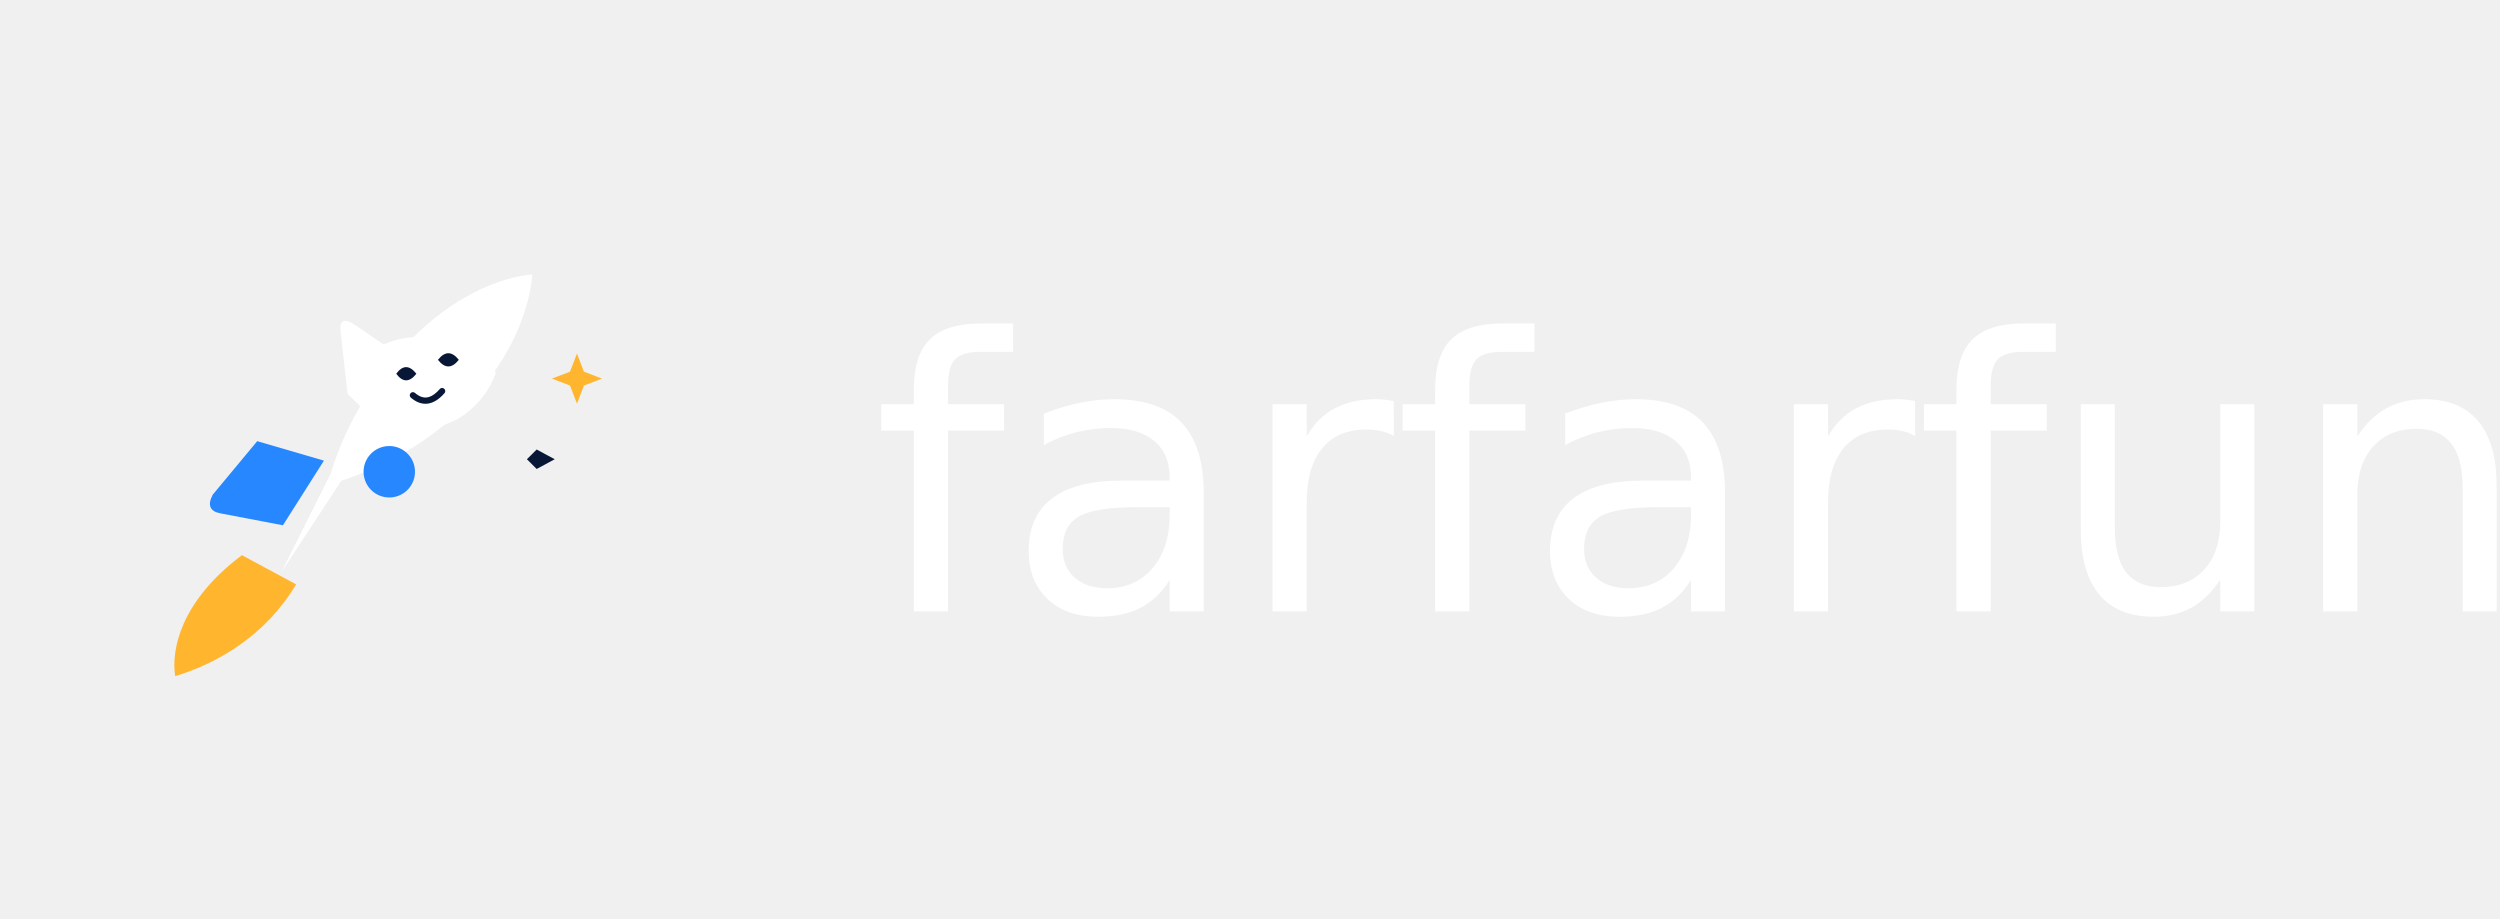
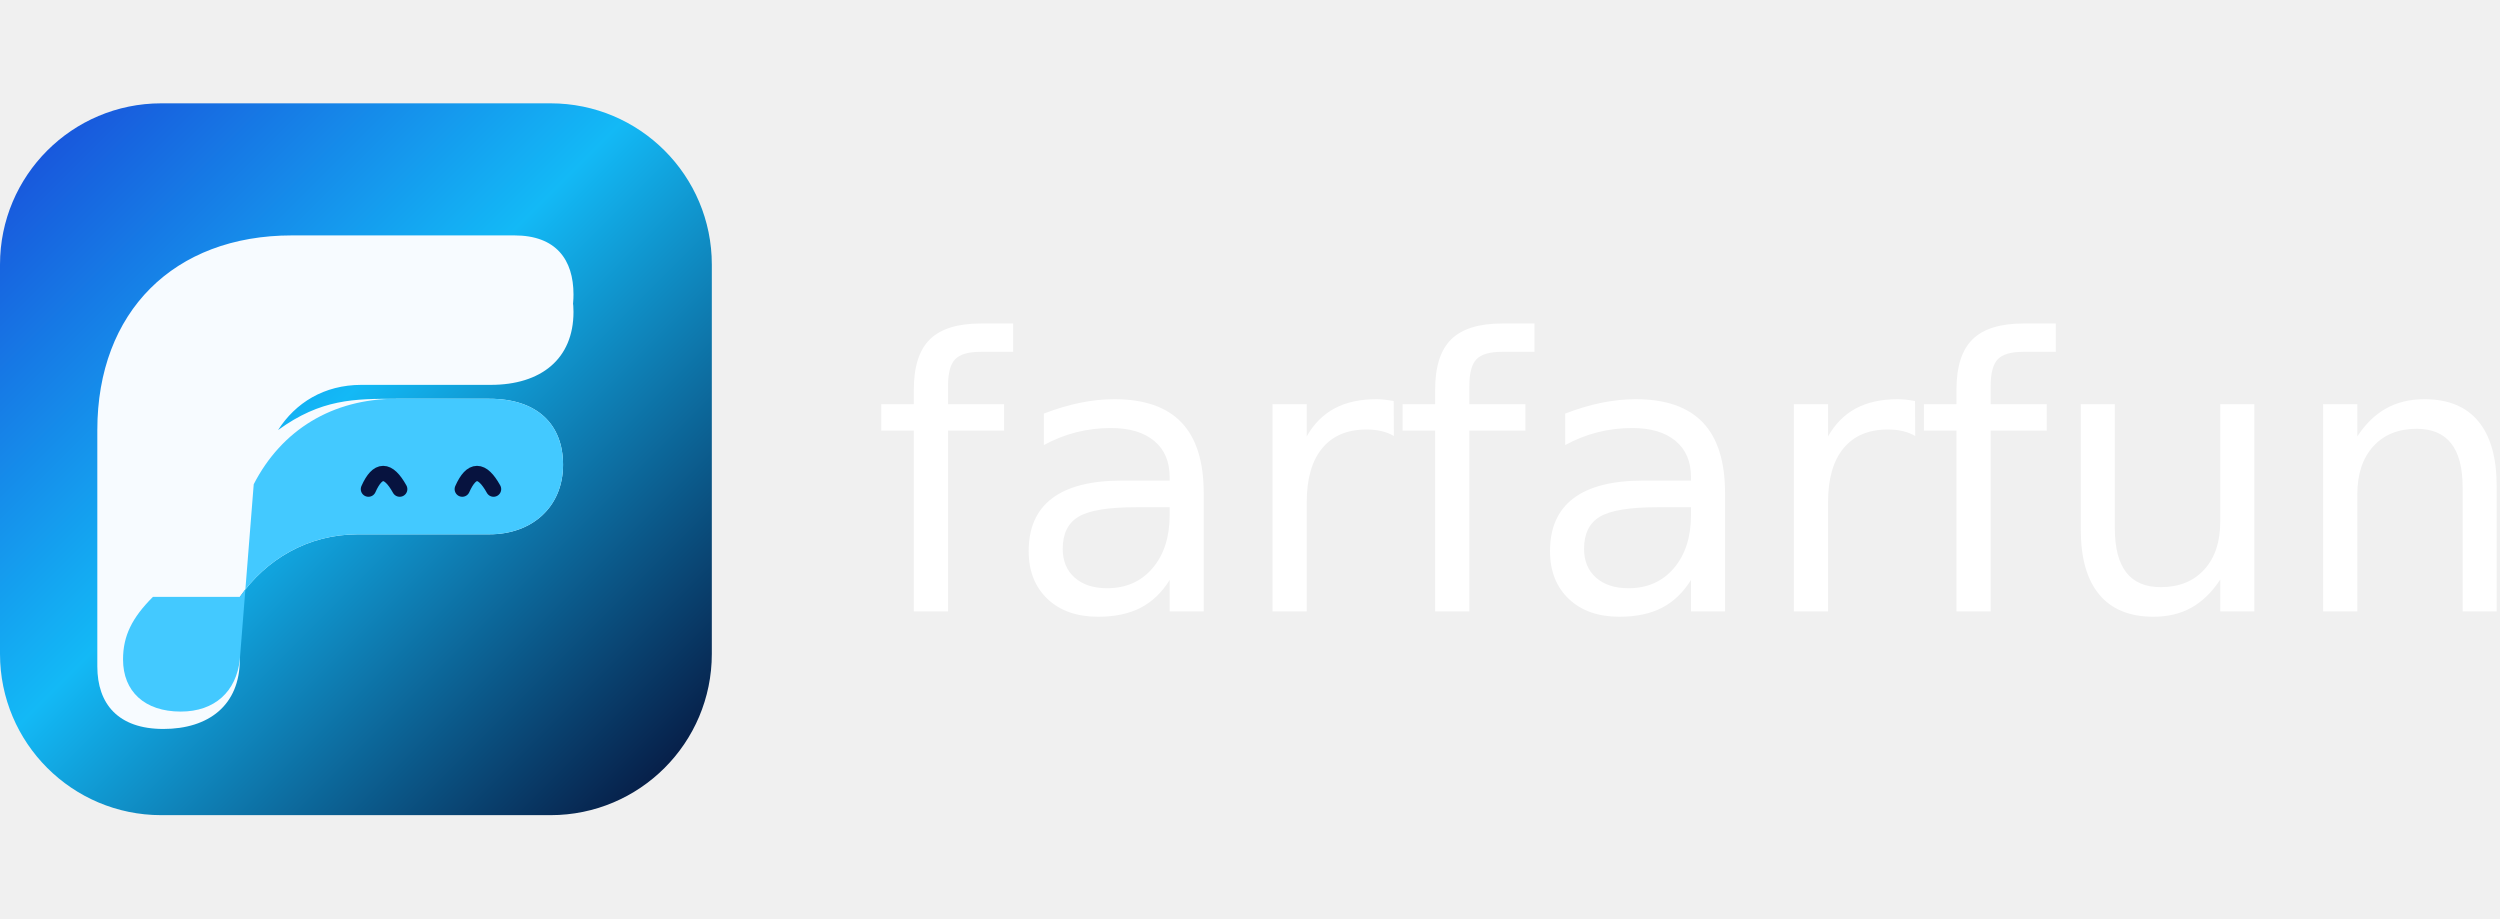
<svg xmlns="http://www.w3.org/2000/svg" viewBox="0 0 871 320" width="871" height="320" role="img" aria-label="farfarfun">
  <defs>
    <linearGradient id="g" x1="0" y1="0" x2="1024" y2="1024" gradientUnits="userSpaceOnUse">
-       <stop offset="0" stop-color="#06B6D4" />
-       <stop offset="1" stop-color="#7C3AED" />
+       <stop offset="0" stop-color="#1855E8" />
+       <stop offset="1" stop-color="#19C6F4" />
+     </linearGradient>
+     <linearGradient id="bg" x1="0" y1="0" x2="1" y2="1">
+       <stop offset="0" stop-color="#1948D8" />
+       <stop offset=".45" stop-color="#13B9F6" />
+       <stop offset="1" stop-color="#050B32" />
    </linearGradient>
  </defs>
-   <g transform="translate(0,36) scale(0.2421875)">
-     <path fill="#FFB52E" d="M 348 650 C 260 716 246 786 252 824 C 312 806 382 766 426 692 Z" />
-     <path fill="#2787FF" d="M 407 607 L 318 590 Q 294 586 306 563 L 370 486 L 466 514 Z" />
-     <path fill="#2787FF" d="M 584 383 L 648 300 Q 672 276 689 304 L 711 393 L 644 456 Z" />
-     <path fill="#FFFFFF" d="M 405 674 L 476 532 C 494 471 533 398 594 337 C 649 282 713 251 766 246 C 761 299 735 365 681 423 C 621 488 551 523 491 543 Z" />
-     <path fill="#FFFFFF" d="M 500 418 L 490 329 Q 487 303 511 319 L 552 347 Q 592 329 634 341 L 670 302 Q 691 284 698 313 L 713 389 Q 697 431 657 455 L 574 490 Z" />
-     <path fill="#071735" d="M 570 389 Q 584 370 599 389 Q 584 408 570 389 Z M 630 369 Q 645 350 660 369 Q 645 388 630 369 Z" />
-     <path fill="none" stroke="#071735" stroke-width="9" stroke-linecap="round" d="M 594 420 Q 615 438 636 414" />
-     <circle cx="560" cy="530" r="37" fill="#2787FF" />
-     <path fill="#071735" d="M 772 498 L 798 512 L 772 526 L 758 512 Z" />
-     <path fill="#FFB52E" d="M 830 360 L 840 386 L 866 396 L 840 406 L 830 432 L 820 406 L 794 396 L 820 386 Z" />
+   <g transform="translate(0,36) scale(.2421875)">
+     <rect x="0" y="0" width="1024" height="1024" rx="232" fill="url(#bg)" />
+     <path fill="#F7FBFF" d="M 300 800 L 300 470 C 300 315 398 220 555 220 H 740 C 800 220 825 253 825 300 C 825 368 778 405 706 405 H 520 C 466 405 425 431 400 470 C 462 425 510 425 570 425 H 704 C 773 425 810 462 810 520 C 810 580 766 620 704 620 H 515 C 442 620 382 657 345 710 L 345 800 C 345 866 300 900 235 900 C 170 900 140 864 140 810 L 140 470 C 140 300 250 190 420 190 H 740 C 800 190 825 225 825 275 C 825 340 780 375 710 375 H 520 C 420 375 350 430 345 520 L 345 800 Z" />
+     <path fill="#43C9FF" d="M 345 710 C 382 657 442 620 515 620 H 704 C 766 620 810 580 810 520 C 810 462 773 425 704 425 H 570 C 478 425 405 470 365 548 L 345 800 C 340 846 309 875 260 875 C 208 875 177 846 177 800 C 177 766 190 740 220 710 Z" />
+     <path fill="none" stroke="#07133F" stroke-width="22" stroke-linecap="round" d="M 530 555 Q 550 510 575 555 M 665 555 Q 685 510 710 555" />
  </g>
  <text x="304" y="213" font-family="'Noto Sans SC','Source Sans 3','DejaVu Sans',sans-serif" font-size="132" font-weight="500" fill="#FFFFFF">farfarfun</text>
</svg>
